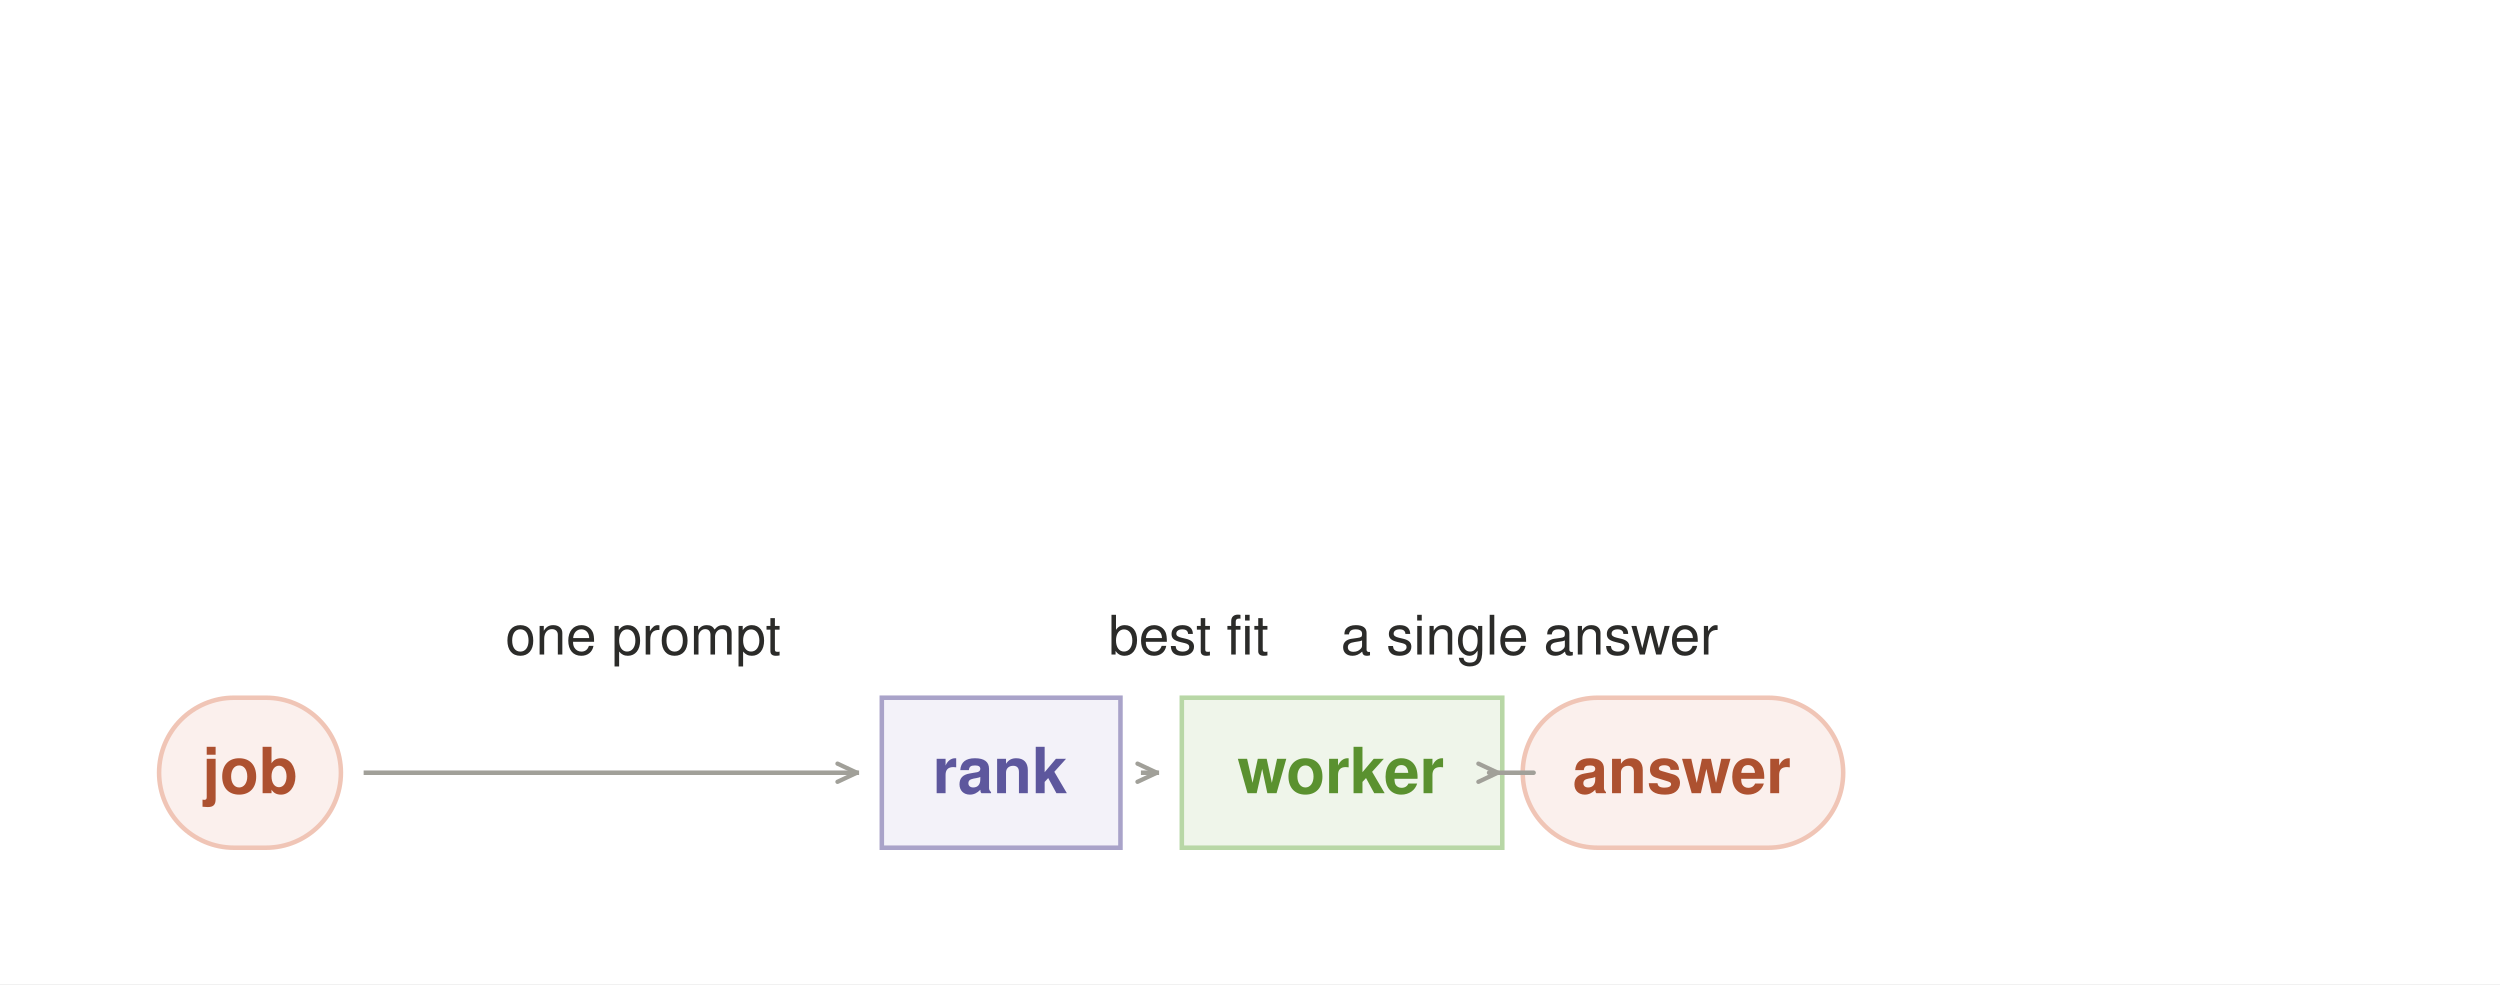
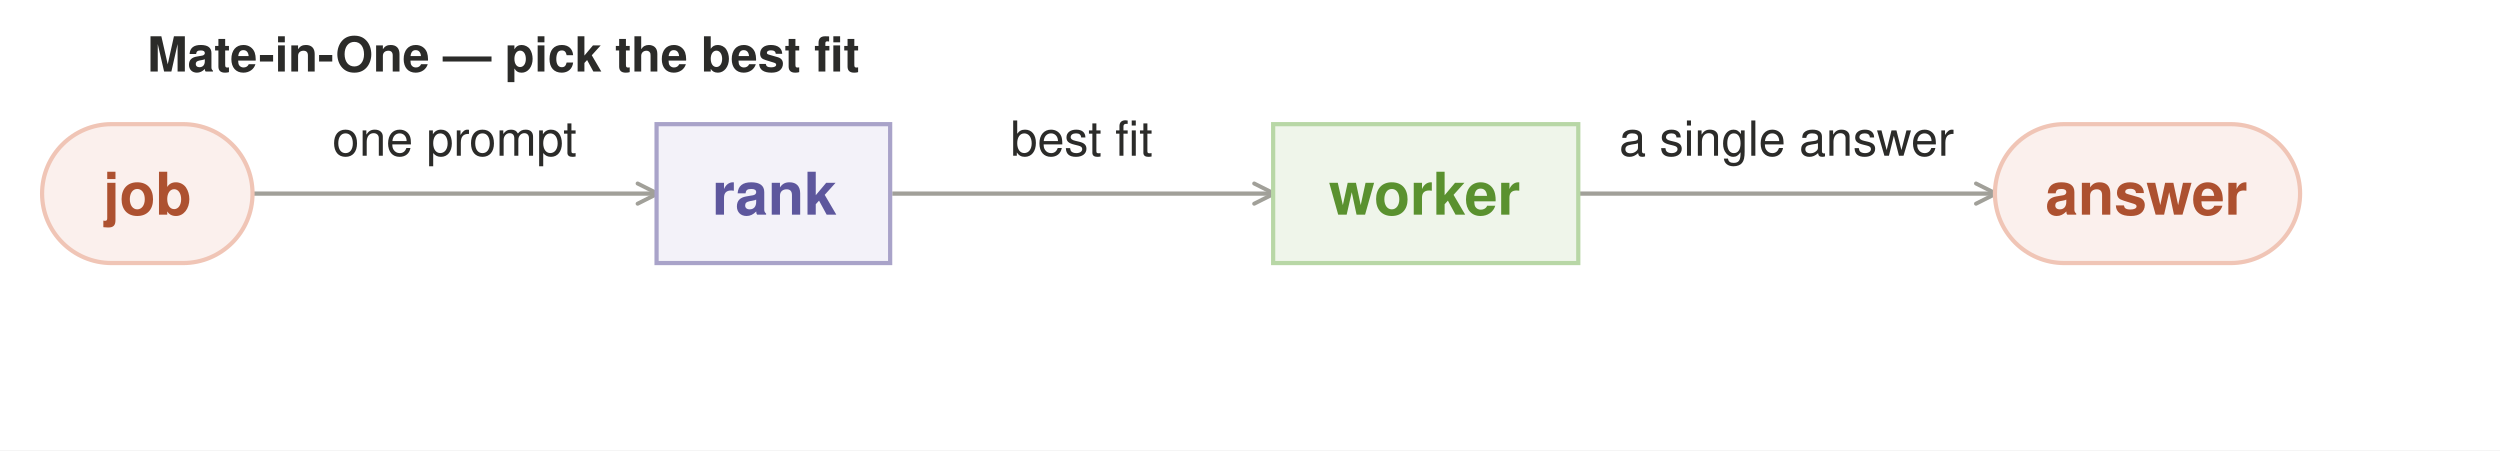
- <svg xmlns="http://www.w3.org/2000/svg" viewBox="0 0 1100 433" font-family="Avenir Next, Nunito, Segoe UI, Helvetica, Arial, sans-serif">
+ <svg xmlns="http://www.w3.org/2000/svg" viewBox="0 0 1188 214" font-family="Avenir Next, Nunito, Segoe UI, Helvetica, Arial, sans-serif">
  <defs>
-     <marker id="ha" markerWidth="14" markerHeight="14" refX="11" refY="5" orient="auto" markerUnits="userSpaceOnUse">
-       <path d="M1.5 1 L10 5 L1.5 9" fill="none" stroke="#a1a099" stroke-width="1.9" stroke-linecap="round" stroke-linejoin="round" />
+     <marker id="ha" markerWidth="13.3" markerHeight="13.3" refX="11" refY="7.0" orient="auto" markerUnits="userSpaceOnUse">
+       <path d="M2 2.2 L11.5 7.0 L2 11.8" fill="none" stroke="#a1a099" stroke-width="1.9" stroke-linecap="round" stroke-linejoin="round" />
    </marker>
-     <marker id="Ha" markerWidth="19" markerHeight="19" refX="13" refY="6.5" orient="auto" markerUnits="userSpaceOnUse">
-       <path d="M2 1.5 L12.5 6.5 L2 11.5" fill="none" stroke="#a1a099" stroke-width="3" stroke-linecap="round" stroke-linejoin="round" />
+     <marker id="Ha" markerWidth="18.1" markerHeight="18.1" refX="15" refY="9.5" orient="auto" markerUnits="userSpaceOnUse">
+       <path d="M2 3.0 L15.6 9.5 L2 16.0" fill="none" stroke="#a1a099" stroke-width="3.0" stroke-linecap="round" stroke-linejoin="round" />
    </marker>
-     <marker id="hg" markerWidth="14" markerHeight="14" refX="11" refY="5" orient="auto" markerUnits="userSpaceOnUse">
-       <path d="M1.5 1 L10 5 L1.5 9" fill="none" stroke="#5a912f" stroke-width="1.9" stroke-linecap="round" stroke-linejoin="round" />
+     <marker id="hg" markerWidth="13.3" markerHeight="13.3" refX="11" refY="7.0" orient="auto" markerUnits="userSpaceOnUse">
+       <path d="M2 2.2 L11.5 7.0 L2 11.8" fill="none" stroke="#5a912f" stroke-width="1.9" stroke-linecap="round" stroke-linejoin="round" />
    </marker>
-     <marker id="Hg" markerWidth="19" markerHeight="19" refX="13" refY="6.5" orient="auto" markerUnits="userSpaceOnUse">
-       <path d="M2 1.5 L12.5 6.5 L2 11.5" fill="none" stroke="#5a912f" stroke-width="3" stroke-linecap="round" stroke-linejoin="round" />
+     <marker id="Hg" markerWidth="18.1" markerHeight="18.1" refX="15" refY="9.5" orient="auto" markerUnits="userSpaceOnUse">
+       <path d="M2 3.0 L15.6 9.5 L2 16.0" fill="none" stroke="#5a912f" stroke-width="3.0" stroke-linecap="round" stroke-linejoin="round" />
    </marker>
-     <marker id="hp" markerWidth="14" markerHeight="14" refX="11" refY="5" orient="auto" markerUnits="userSpaceOnUse">
-       <path d="M1.5 1 L10 5 L1.5 9" fill="none" stroke="#5d579d" stroke-width="1.9" stroke-linecap="round" stroke-linejoin="round" />
+     <marker id="hp" markerWidth="13.3" markerHeight="13.3" refX="11" refY="7.0" orient="auto" markerUnits="userSpaceOnUse">
+       <path d="M2 2.2 L11.5 7.0 L2 11.8" fill="none" stroke="#5d579d" stroke-width="1.9" stroke-linecap="round" stroke-linejoin="round" />
    </marker>
-     <marker id="Hp" markerWidth="19" markerHeight="19" refX="13" refY="6.5" orient="auto" markerUnits="userSpaceOnUse">
-       <path d="M2 1.5 L12.5 6.5 L2 11.5" fill="none" stroke="#5d579d" stroke-width="3" stroke-linecap="round" stroke-linejoin="round" />
+     <marker id="Hp" markerWidth="18.1" markerHeight="18.1" refX="15" refY="9.5" orient="auto" markerUnits="userSpaceOnUse">
+       <path d="M2 3.0 L15.6 9.5 L2 16.0" fill="none" stroke="#5d579d" stroke-width="3.0" stroke-linecap="round" stroke-linejoin="round" />
    </marker>
-     <marker id="hc" markerWidth="14" markerHeight="14" refX="11" refY="5" orient="auto" markerUnits="userSpaceOnUse">
-       <path d="M1.5 1 L10 5 L1.5 9" fill="none" stroke="#ad5130" stroke-width="1.9" stroke-linecap="round" stroke-linejoin="round" />
+     <marker id="hc" markerWidth="13.3" markerHeight="13.3" refX="11" refY="7.0" orient="auto" markerUnits="userSpaceOnUse">
+       <path d="M2 2.2 L11.5 7.0 L2 11.8" fill="none" stroke="#ad5130" stroke-width="1.9" stroke-linecap="round" stroke-linejoin="round" />
    </marker>
-     <marker id="Hc" markerWidth="19" markerHeight="19" refX="13" refY="6.5" orient="auto" markerUnits="userSpaceOnUse">
-       <path d="M2 1.5 L12.5 6.5 L2 11.5" fill="none" stroke="#ad5130" stroke-width="3" stroke-linecap="round" stroke-linejoin="round" />
+     <marker id="Hc" markerWidth="18.1" markerHeight="18.1" refX="15" refY="9.5" orient="auto" markerUnits="userSpaceOnUse">
+       <path d="M2 3.0 L15.6 9.5 L2 16.0" fill="none" stroke="#ad5130" stroke-width="3.0" stroke-linecap="round" stroke-linejoin="round" />
    </marker>
-     <marker id="hk" markerWidth="14" markerHeight="14" refX="11" refY="5" orient="auto" markerUnits="userSpaceOnUse">
-       <path d="M1.5 1 L10 5 L1.5 9" fill="none" stroke="#2b2b29" stroke-width="1.9" stroke-linecap="round" stroke-linejoin="round" />
+     <marker id="hk" markerWidth="13.3" markerHeight="13.3" refX="11" refY="7.0" orient="auto" markerUnits="userSpaceOnUse">
+       <path d="M2 2.2 L11.5 7.0 L2 11.8" fill="none" stroke="#2b2b29" stroke-width="1.9" stroke-linecap="round" stroke-linejoin="round" />
    </marker>
-     <marker id="Hk" markerWidth="19" markerHeight="19" refX="13" refY="6.5" orient="auto" markerUnits="userSpaceOnUse">
-       <path d="M2 1.5 L12.5 6.5 L2 11.5" fill="none" stroke="#2b2b29" stroke-width="3" stroke-linecap="round" stroke-linejoin="round" />
+     <marker id="Hk" markerWidth="18.1" markerHeight="18.1" refX="15" refY="9.5" orient="auto" markerUnits="userSpaceOnUse">
+       <path d="M2 3.0 L15.6 9.5 L2 16.0" fill="none" stroke="#2b2b29" stroke-width="3.0" stroke-linecap="round" stroke-linejoin="round" />
    </marker>
  </defs>
-   <rect width="1100" height="433" fill="#fff" />
-   <rect x="70" y="307" width="80" height="66" rx="33" fill="#fbf0ed" stroke="#f0c5b6" stroke-width="2" />
-   <text x="110" y="349" text-anchor="middle" fill="#ad5130" font-size="28" font-weight="600">job</text>
-   <rect x="388" y="307" width="105" height="66" fill="#f3f2f9" stroke="#a9a3c9" stroke-width="2" />
-   <text x="440" y="349" text-anchor="middle" fill="#5d579d" font-size="28" font-weight="600">rank</text>
-   <rect x="520" y="307" width="141" height="66" fill="#eff5ea" stroke="#b8d7a6" stroke-width="2" />
-   <text x="590" y="349" text-anchor="middle" fill="#5a912f" font-size="28" font-weight="600">worker</text>
-   <rect x="670" y="307" width="141" height="66" rx="33" fill="#fbf0ed" stroke="#f0c5b6" stroke-width="2" />
-   <text x="740" y="349" text-anchor="middle" fill="#ad5130" font-size="28" font-weight="600">answer</text>
-   <path d="M160 340 C180 340, 358 340, 378 340" fill="none" stroke="#a1a099" stroke-width="2" marker-end="url(#ha)" />
-   <text x="283" y="288" text-anchor="middle" fill="#2b2b29" font-size="24">one prompt</text>
-   <path d="M502 340 C522 340, 490 340, 510 340" fill="none" stroke="#a1a099" stroke-width="2" marker-end="url(#ha)" />
-   <text x="523" y="288" text-anchor="middle" fill="#2b2b29" font-size="24">best fit</text>
-   <path d="M670 340 C690 340, 640 340, 660 340" fill="none" stroke="#a1a099" stroke-width="2" marker-end="url(#ha)" />
-   <text x="673" y="288" text-anchor="middle" fill="#2b2b29" font-size="24">a single answer</text>
+   <rect width="1188" height="214" fill="#fff" />
+   <text x="70" y="34" text-anchor="start" fill="#2b2b29" font-size="23" font-weight="700">Mate-in-One — pick the best fit</text>
+   <text x="216" y="74" text-anchor="middle" fill="#2b2b29" font-size="23">one prompt</text>
+   <text x="514" y="74" text-anchor="middle" fill="#2b2b29" font-size="23">best fit</text>
+   <text x="849" y="74" text-anchor="middle" fill="#2b2b29" font-size="23">a single answer</text>
+   <path d="M 120 92 C 216 92, 216 92, 312 92" fill="none" stroke="#a1a099" stroke-width="2" marker-end="url(#ha)" />
+   <path d="M 424 92 C 514 92, 514 92, 605 92" fill="none" stroke="#a1a099" stroke-width="2" marker-end="url(#ha)" />
+   <path d="M 750 92 C 849 92, 849 92, 948 92" fill="none" stroke="#a1a099" stroke-width="2" marker-end="url(#ha)" />
+   <rect x="20" y="59" width="100" height="66" rx="33" fill="#fbf0ed" stroke="#f0c5b6" stroke-width="2" />
+   <text x="70" y="102" text-anchor="middle" fill="#ad5130" font-size="28" font-weight="600">job</text>
+   <rect x="312" y="59" width="111" height="66" rx="0" fill="#f3f2f9" stroke="#a9a3c9" stroke-width="2" />
+   <text x="368" y="102" text-anchor="middle" fill="#5d579d" font-size="28" font-weight="600">rank</text>
+   <rect x="605" y="59" width="145" height="66" rx="0" fill="#eff5ea" stroke="#b8d7a6" stroke-width="2" />
+   <text x="677" y="102" text-anchor="middle" fill="#5a912f" font-size="28" font-weight="600">worker</text>
+   <rect x="948" y="59" width="145" height="66" rx="33" fill="#fbf0ed" stroke="#f0c5b6" stroke-width="2" />
+   <text x="1020" y="102" text-anchor="middle" fill="#ad5130" font-size="28" font-weight="600">answer</text>
</svg>
